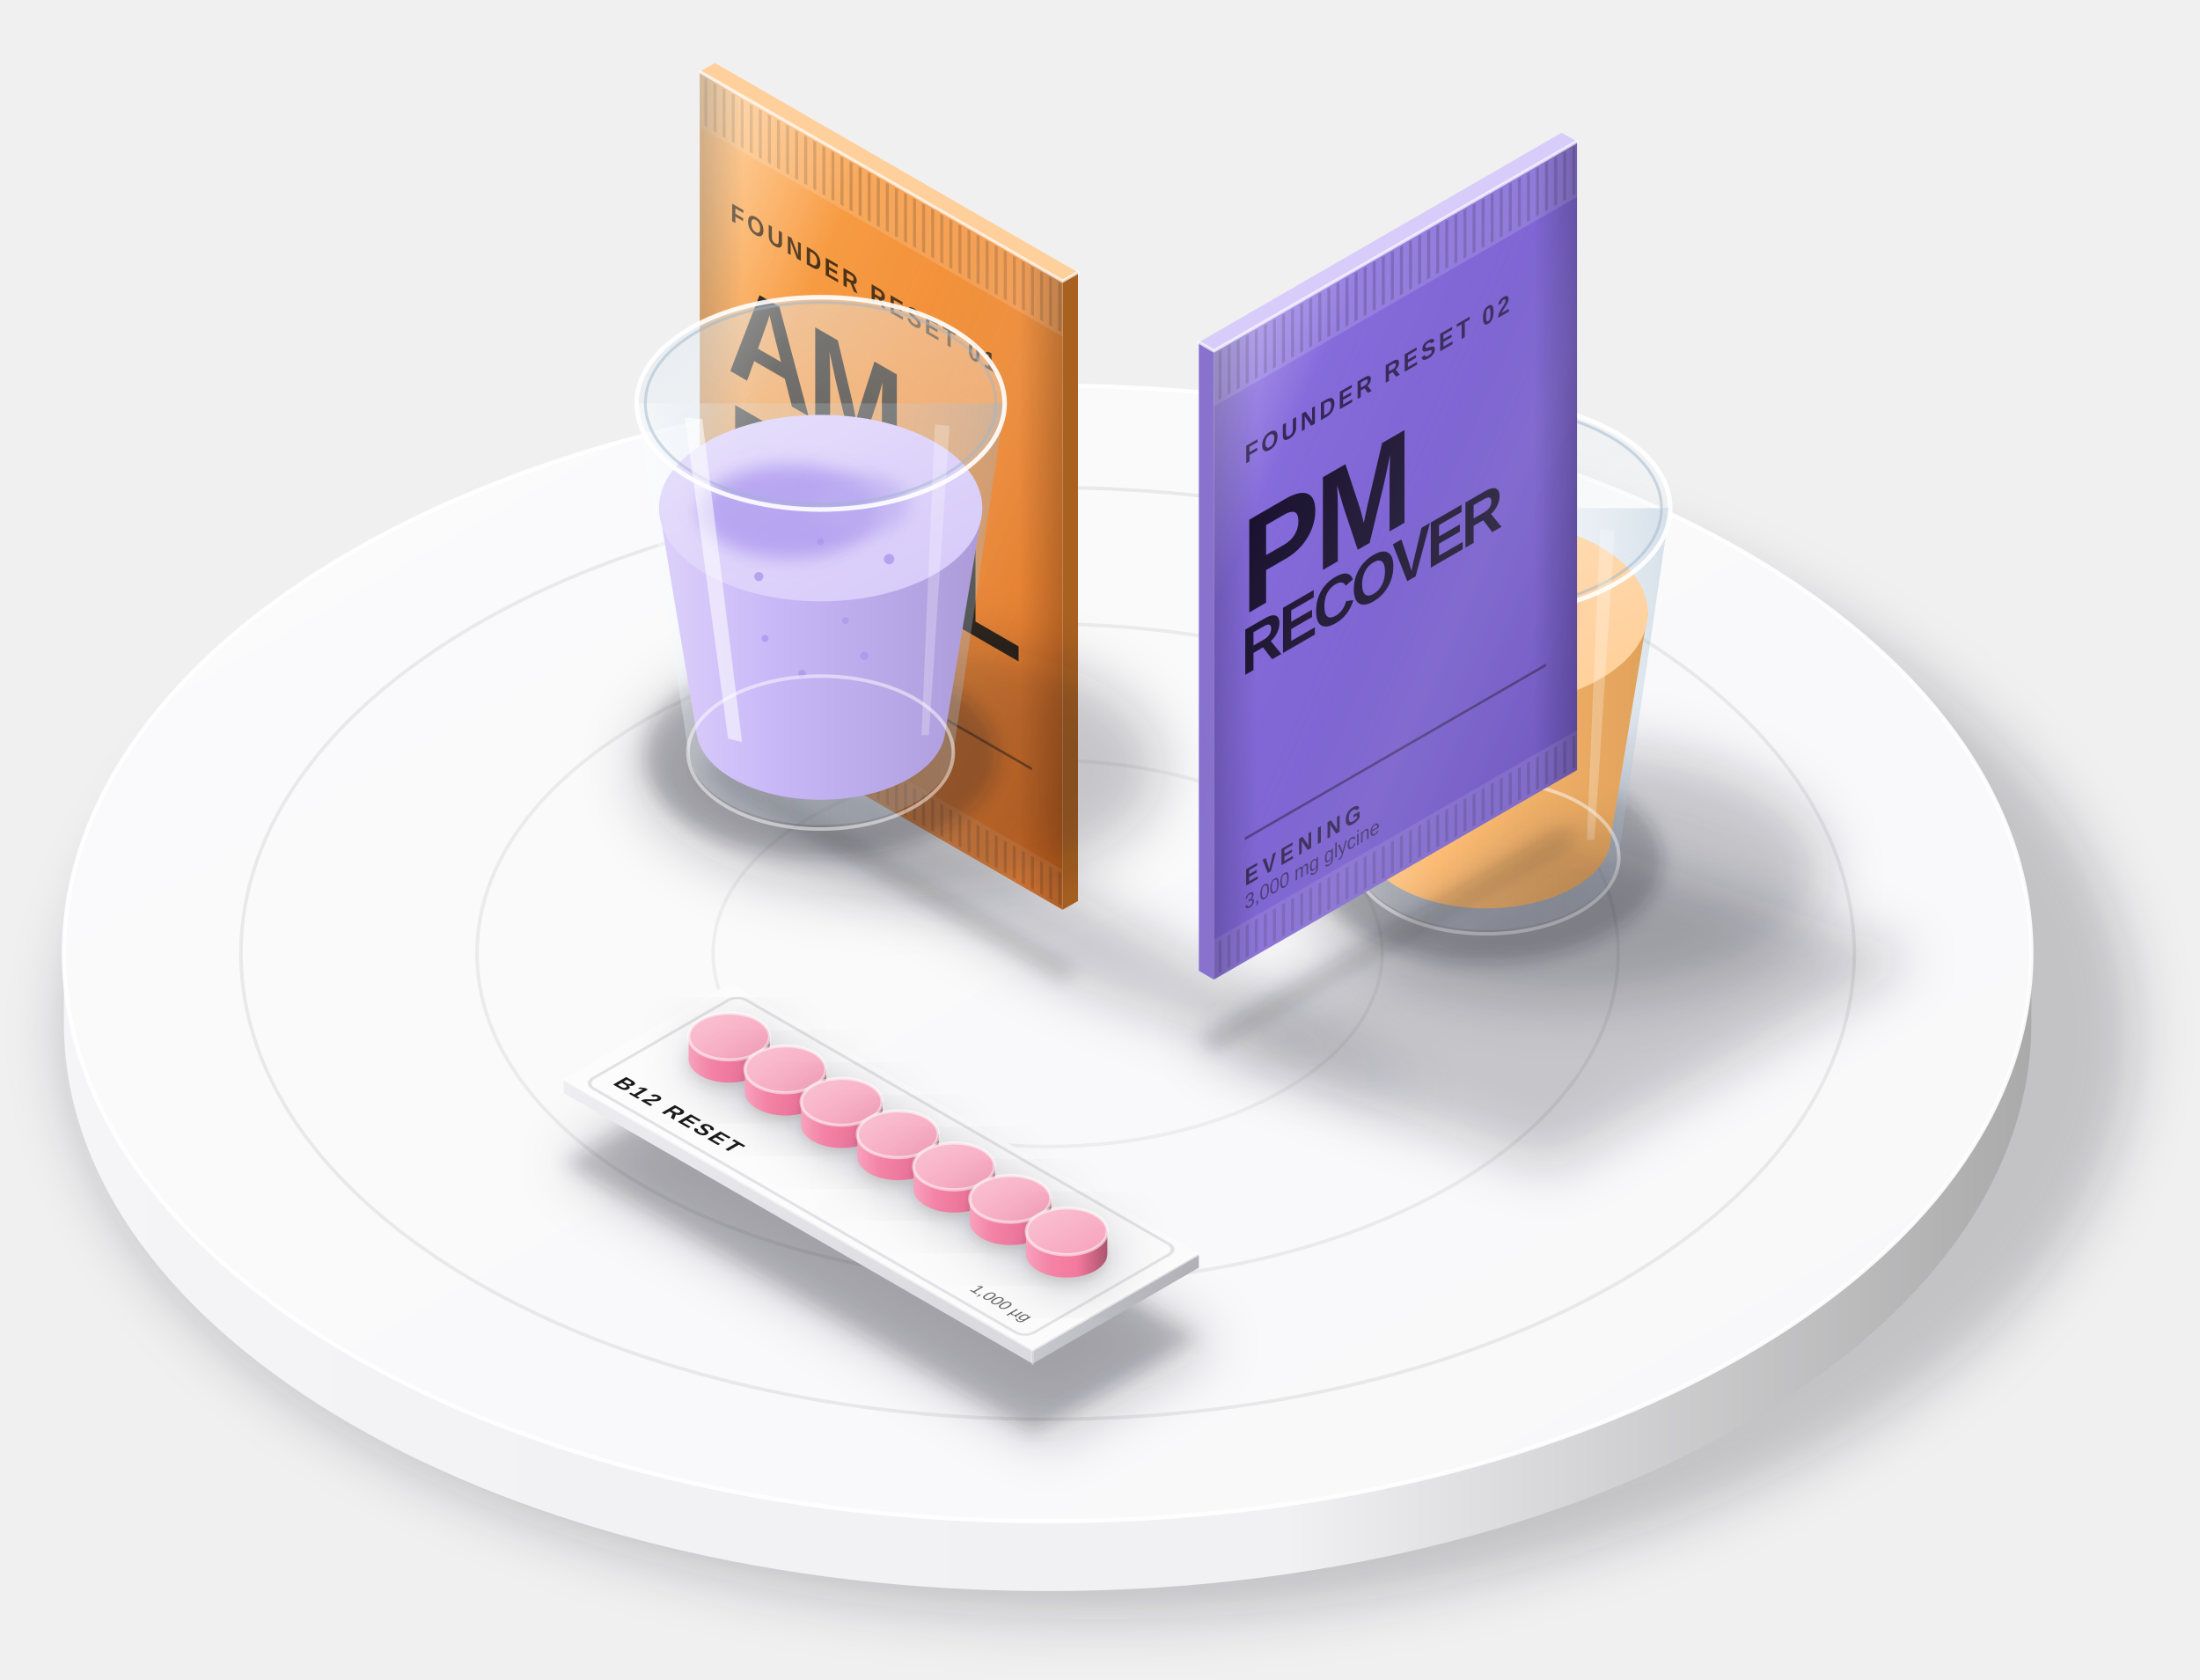
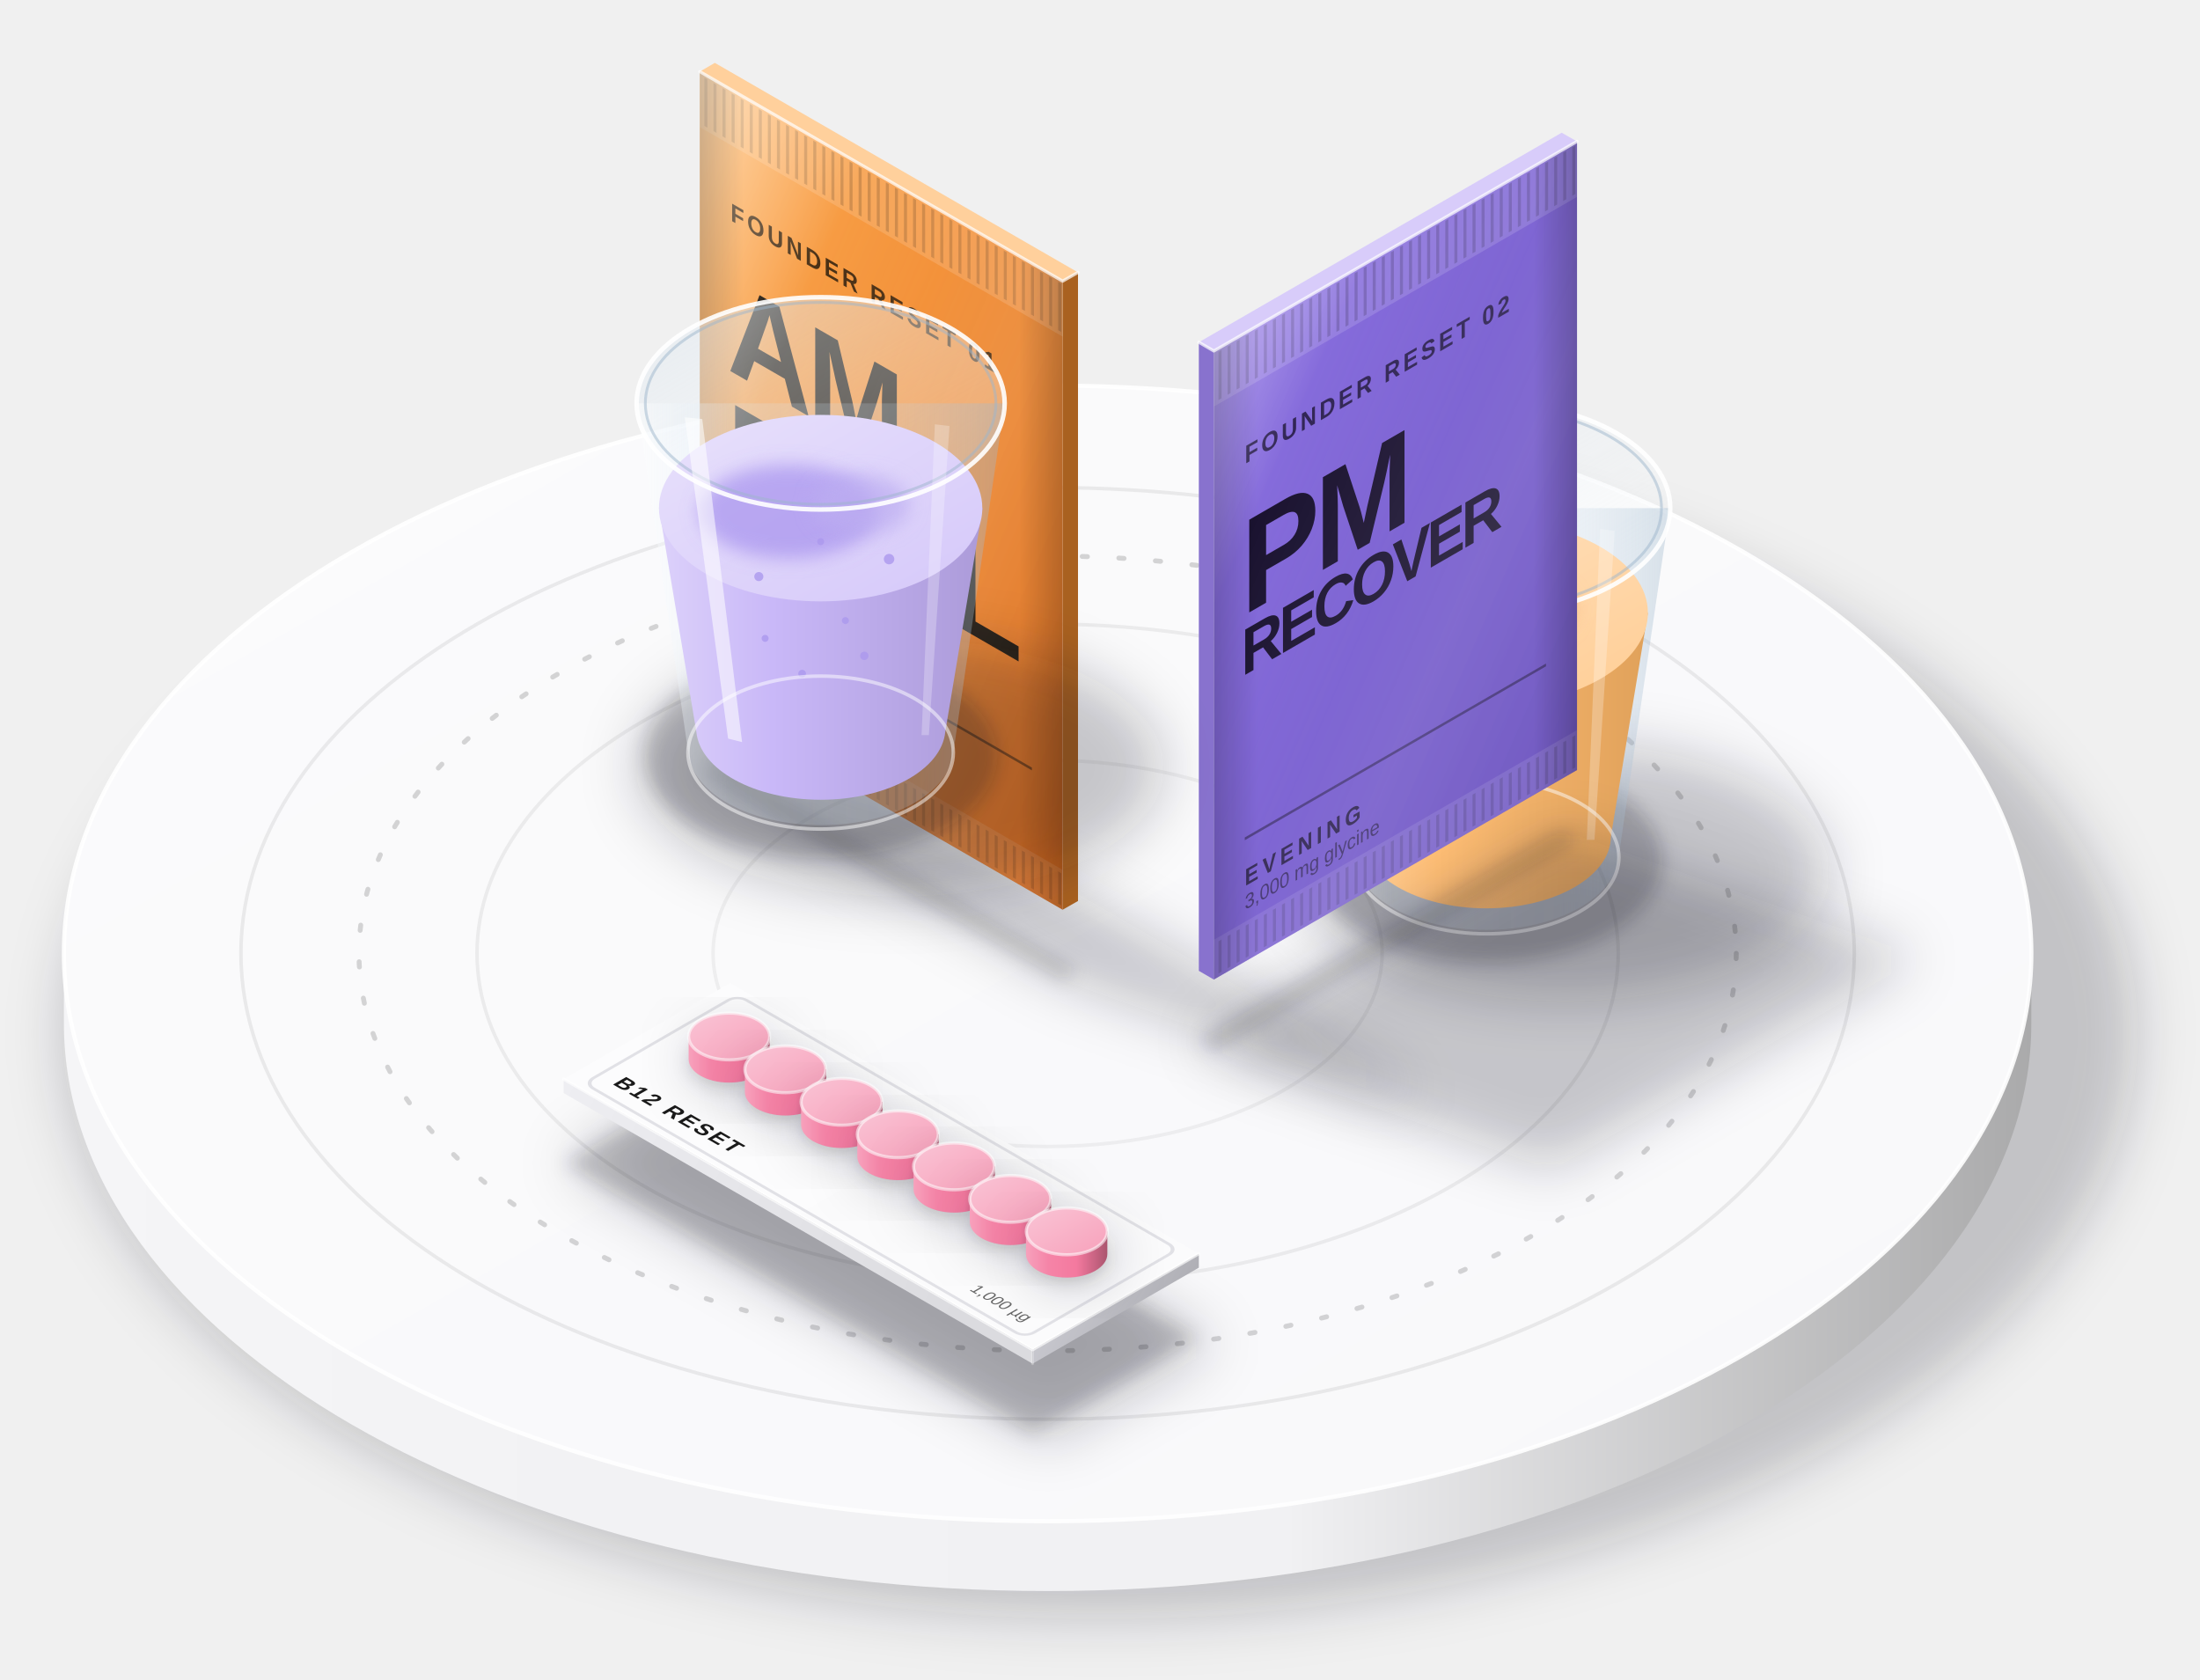
<svg xmlns="http://www.w3.org/2000/svg" width="900" viewBox="-300 -293 630 481" aria-hidden="true" focusable="false">
  <defs>
    <filter id="rt-b" x="-50%" y="-50%" width="200%" height="200%">
      <feGaussianBlur stdDeviation="8.0" />
    </filter>
    <filter id="rt-b2" x="-50%" y="-50%" width="200%" height="200%">
      <feGaussianBlur stdDeviation="2.5" />
    </filter>
    <filter id="rt-b3" x="-50%" y="-50%" width="200%" height="200%">
      <feGaussianBlur stdDeviation="17.0" />
    </filter>
    <linearGradient id="rt-1" x1="0" y1="0" x2="1" y2="0">
      <stop offset="0" stop-color="#f5f5f7" />
      <stop offset="0.28" stop-color="#f2f2f4" />
      <stop offset="0.62" stop-color="#f1f1f3" />
      <stop offset="1" stop-color="#a9a9aa" />
    </linearGradient>
    <linearGradient id="rt-2" x1="0" y1="0" x2="1" y2="1">
      <stop offset="0" stop-color="#fbfbfc" />
      <stop offset="1" stop-color="#f8f8fa" />
    </linearGradient>
    <linearGradient id="rt-3" x1="0" y1="0" x2="1" y2="1">
      <stop offset="0" stop-color="#FFB766" />
      <stop offset="0.45" stop-color="#F28B2E" />
      <stop offset="1" stop-color="#D8681A" />
    </linearGradient>
    <linearGradient id="rt-4" x1="0" y1="0" x2="1" y2="1">
      <stop offset="0" stop-color="#ffffff" stop-opacity="0.5" />
      <stop offset="0.28" stop-color="#ffffff" stop-opacity="0.0" />
      <stop offset="0.62" stop-color="#ffffff" stop-opacity="0.12" />
      <stop offset="1" stop-color="#ffffff" stop-opacity="0" />
    </linearGradient>
    <linearGradient id="rt-5" x1="0" y1="0" x2="1" y2="0">
      <stop offset="0" stop-color="#000000" stop-opacity="0.18" />
      <stop offset="0.12" stop-color="#000000" stop-opacity="0" />
      <stop offset="0.88" stop-color="#000000" stop-opacity="0" />
      <stop offset="1" stop-color="#000000" stop-opacity="0.2" />
    </linearGradient>
    <linearGradient id="rt-6" x1="0" y1="0" x2="1" y2="1">
      <stop offset="0" stop-color="#dfe9f2" stop-opacity="0.55" />
      <stop offset="1" stop-color="#ffffff" stop-opacity="0.2" />
    </linearGradient>
    <linearGradient id="rt-7" x1="0" y1="0" x2="1" y2="0">
      <stop offset="0" stop-color="#ffffff" stop-opacity="0.46" />
      <stop offset="0.25" stop-color="#dcebf7" stop-opacity="0.22" />
      <stop offset="0.7" stop-color="#c4d8ea" stop-opacity="0.2" />
      <stop offset="1" stop-color="#9db6cc" stop-opacity="0.38" />
    </linearGradient>
    <linearGradient id="rt-8" x1="0" y1="0" x2="1" y2="0">
      <stop offset="0" stop-color="#ffd5a6" />
      <stop offset="0.35" stop-color="#ffbe75" />
      <stop offset="1" stop-color="#e0a15a" />
    </linearGradient>
    <linearGradient id="rt-9" x1="0" y1="0" x2="1" y2="1">
      <stop offset="0" stop-color="#ffe4c5" />
      <stop offset="1" stop-color="#ffcd94" />
    </linearGradient>
    <linearGradient id="rt-10" x1="0" y1="0" x2="1" y2="1">
      <stop offset="0" stop-color="#fcfcfd" />
      <stop offset="1" stop-color="#fbfbfc" />
    </linearGradient>
    <linearGradient id="rt-11" x1="0" y1="0" x2="1" y2="0.3">
      <stop offset="0" stop-color="#eeeef2" />
      <stop offset="1" stop-color="#dbdbdf" />
    </linearGradient>
    <linearGradient id="rt-12" x1="0" y1="0" x2="1" y2="0.3">
      <stop offset="0" stop-color="#cfcfd6" />
      <stop offset="1" stop-color="#aeaeb4" />
    </linearGradient>
    <linearGradient id="rt-13" x1="0" y1="0" x2="1" y2="0">
      <stop offset="0" stop-color="#f7a1bc" />
      <stop offset="0.28" stop-color="#f584a7" />
      <stop offset="0.62" stop-color="#F4799F" />
      <stop offset="1" stop-color="#ab556f" />
    </linearGradient>
    <linearGradient id="rt-14" x1="0" y1="0" x2="1" y2="1">
      <stop offset="0" stop-color="#fac4d5" />
      <stop offset="1" stop-color="#f7a1bb" />
    </linearGradient>
    <linearGradient id="rt-15" x1="0" y1="0" x2="1" y2="0">
      <stop offset="0" stop-color="#f7a1bc" />
      <stop offset="0.28" stop-color="#f584a7" />
      <stop offset="0.62" stop-color="#F4799F" />
      <stop offset="1" stop-color="#ab556f" />
    </linearGradient>
    <linearGradient id="rt-16" x1="0" y1="0" x2="1" y2="1">
      <stop offset="0" stop-color="#fac4d5" />
      <stop offset="1" stop-color="#f7a1bb" />
    </linearGradient>
    <linearGradient id="rt-17" x1="0" y1="0" x2="1" y2="0">
      <stop offset="0" stop-color="#f7a1bc" />
      <stop offset="0.28" stop-color="#f584a7" />
      <stop offset="0.62" stop-color="#F4799F" />
      <stop offset="1" stop-color="#ab556f" />
    </linearGradient>
    <linearGradient id="rt-18" x1="0" y1="0" x2="1" y2="1">
      <stop offset="0" stop-color="#fac4d5" />
      <stop offset="1" stop-color="#f7a1bb" />
    </linearGradient>
    <linearGradient id="rt-19" x1="0" y1="0" x2="1" y2="0">
      <stop offset="0" stop-color="#f7a1bc" />
      <stop offset="0.28" stop-color="#f584a7" />
      <stop offset="0.62" stop-color="#F4799F" />
      <stop offset="1" stop-color="#ab556f" />
    </linearGradient>
    <linearGradient id="rt-20" x1="0" y1="0" x2="1" y2="1">
      <stop offset="0" stop-color="#fac4d5" />
      <stop offset="1" stop-color="#f7a1bb" />
    </linearGradient>
    <linearGradient id="rt-21" x1="0" y1="0" x2="1" y2="0">
      <stop offset="0" stop-color="#f7a1bc" />
      <stop offset="0.28" stop-color="#f584a7" />
      <stop offset="0.62" stop-color="#F4799F" />
      <stop offset="1" stop-color="#ab556f" />
    </linearGradient>
    <linearGradient id="rt-22" x1="0" y1="0" x2="1" y2="1">
      <stop offset="0" stop-color="#fac4d5" />
      <stop offset="1" stop-color="#f7a1bb" />
    </linearGradient>
    <linearGradient id="rt-23" x1="0" y1="0" x2="1" y2="0">
      <stop offset="0" stop-color="#f7a1bc" />
      <stop offset="0.28" stop-color="#f584a7" />
      <stop offset="0.62" stop-color="#F4799F" />
      <stop offset="1" stop-color="#ab556f" />
    </linearGradient>
    <linearGradient id="rt-24" x1="0" y1="0" x2="1" y2="1">
      <stop offset="0" stop-color="#fac4d5" />
      <stop offset="1" stop-color="#f7a1bb" />
    </linearGradient>
    <linearGradient id="rt-25" x1="0" y1="0" x2="1" y2="0">
      <stop offset="0" stop-color="#f7a1bc" />
      <stop offset="0.28" stop-color="#f584a7" />
      <stop offset="0.62" stop-color="#F4799F" />
      <stop offset="1" stop-color="#ab556f" />
    </linearGradient>
    <linearGradient id="rt-26" x1="0" y1="0" x2="1" y2="1">
      <stop offset="0" stop-color="#fac4d5" />
      <stop offset="1" stop-color="#f7a1bb" />
    </linearGradient>
    <linearGradient id="rt-27" x1="0" y1="0" x2="1" y2="1">
      <stop offset="0" stop-color="#9B82EA" />
      <stop offset="0.5" stop-color="#7459CF" />
      <stop offset="1" stop-color="#664eb6" />
    </linearGradient>
    <linearGradient id="rt-28" x1="0" y1="0" x2="1" y2="1">
      <stop offset="0" stop-color="#ffffff" stop-opacity="0.5" />
      <stop offset="0.28" stop-color="#ffffff" stop-opacity="0.0" />
      <stop offset="0.62" stop-color="#ffffff" stop-opacity="0.12" />
      <stop offset="1" stop-color="#ffffff" stop-opacity="0" />
    </linearGradient>
    <linearGradient id="rt-29" x1="0" y1="0" x2="1" y2="0">
      <stop offset="0" stop-color="#000000" stop-opacity="0.18" />
      <stop offset="0.12" stop-color="#000000" stop-opacity="0" />
      <stop offset="0.88" stop-color="#000000" stop-opacity="0" />
      <stop offset="1" stop-color="#000000" stop-opacity="0.2" />
    </linearGradient>
    <linearGradient id="rt-30" x1="0" y1="0" x2="1" y2="1">
      <stop offset="0" stop-color="#dfe9f2" stop-opacity="0.55" />
      <stop offset="1" stop-color="#ffffff" stop-opacity="0.2" />
    </linearGradient>
    <linearGradient id="rt-31" x1="0" y1="0" x2="1" y2="0">
      <stop offset="0" stop-color="#ffffff" stop-opacity="0.46" />
      <stop offset="0.25" stop-color="#dcebf7" stop-opacity="0.22" />
      <stop offset="0.7" stop-color="#c4d8ea" stop-opacity="0.2" />
      <stop offset="1" stop-color="#9db6cc" stop-opacity="0.38" />
    </linearGradient>
    <linearGradient id="rt-32" x1="0" y1="0" x2="1" y2="0">
      <stop offset="0" stop-color="#dcd1fa" />
      <stop offset="0.35" stop-color="#c9b8f8" />
      <stop offset="1" stop-color="#ac9bd9" />
    </linearGradient>
    <linearGradient id="rt-33" x1="0" y1="0" x2="1" y2="1">
      <stop offset="0" stop-color="#e8e1fc" />
      <stop offset="1" stop-color="#d5c8f9" />
    </linearGradient>
  </defs>
  <g class="lyr" data-depth="0.1">
    <ellipse cx="15.1" cy="2.9" rx="296.8" ry="167.5" fill="#0b0b1a" opacity="0.2" filter="url(#rt-b)" />
    <ellipse cx="0.0" cy="1.0" rx="270.4" ry="156.1" fill="#0b0b1a" opacity="0.2" filter="url(#rt-b2)" />
    <path d="M-281.7,-20.0 L-281.7,0.0 A281.7,162.6 0 0 0 281.7,0.0 L281.7,-20.0 Z" fill="url(#rt-1)" />
    <ellipse cx="0.0" cy="-20.0" rx="281.7" ry="162.6" fill="url(#rt-2)" />
    <ellipse cx="0.0" cy="-20.0" rx="231.0" ry="133.4" fill="none" stroke="#000000" stroke-width="1" opacity="0.07" />
    <ellipse cx="0.0" cy="-20.0" rx="163.4" ry="94.3" fill="none" stroke="#000000" stroke-width="1" opacity="0.06" />
    <ellipse cx="0.0" cy="-20.0" rx="95.8" ry="55.3" fill="none" stroke="#000000" stroke-width="1" opacity="0.05" />
    <ellipse cx="0.0" cy="-20.0" rx="281.7" ry="162.6" fill="none" stroke="#ffffff" stroke-width="1.2" opacity="0.9" />
+     <ellipse cx="0.0" cy="-20.0" rx="197.2" ry="113.8" fill="none" stroke="#000000" stroke-width="1.4" opacity="0.16" class="orbit" stroke-dasharray="1.5 9" stroke-linecap="round" />
  </g>
  <g class="lyr" data-depth="0.8">
    <g class="phase am">
      <polygon points="-99.6,-72.5 -95.3,-75.0 1.4,-40.8 105.3,19.2 101.0,21.7 4.3,-12.5" fill="#0b0b1a" opacity="0.22" filter="url(#rt-b)" />
      <polygon points="-95.3,-75.0 8.7,-15.0 4.3,-12.5 -99.6,-72.5" fill="#0b0b1a" opacity="0.198" filter="url(#rt-b2)" />
      <polygon points="-95.3,-275.0 8.7,-215.0 4.3,-212.5 -99.6,-272.5" fill="#ffd09c" />
      <polygon points="8.7,-215.0 4.3,-212.5 4.3,-32.5 8.7,-35.0" fill="#a96120" />
      <polygon points="-99.6,-272.5 4.3,-212.5 4.3,-32.5 -99.6,-92.5" fill="url(#rt-3)" />
      <g transform="matrix(0.866 0.5 0 1 -99.59 -272.50)">
        <rect x="0" y="0" width="120.0" height="15.9" fill="#fff" fill-opacity=".14" />
        <line x1="2" y1="1" x2="2" y2="14.8" stroke="#000" stroke-opacity=".16" stroke-width="1" />
        <line x1="5" y1="1" x2="5" y2="14.8" stroke="#000" stroke-opacity=".16" stroke-width="1" />
        <line x1="8" y1="1" x2="8" y2="14.8" stroke="#000" stroke-opacity=".16" stroke-width="1" />
        <line x1="11" y1="1" x2="11" y2="14.8" stroke="#000" stroke-opacity=".16" stroke-width="1" />
        <line x1="14" y1="1" x2="14" y2="14.8" stroke="#000" stroke-opacity=".16" stroke-width="1" />
        <line x1="17" y1="1" x2="17" y2="14.8" stroke="#000" stroke-opacity=".16" stroke-width="1" />
        <line x1="20" y1="1" x2="20" y2="14.8" stroke="#000" stroke-opacity=".16" stroke-width="1" />
        <line x1="23" y1="1" x2="23" y2="14.8" stroke="#000" stroke-opacity=".16" stroke-width="1" />
        <line x1="26" y1="1" x2="26" y2="14.8" stroke="#000" stroke-opacity=".16" stroke-width="1" />
        <line x1="29" y1="1" x2="29" y2="14.8" stroke="#000" stroke-opacity=".16" stroke-width="1" />
        <line x1="32" y1="1" x2="32" y2="14.8" stroke="#000" stroke-opacity=".16" stroke-width="1" />
        <line x1="35" y1="1" x2="35" y2="14.8" stroke="#000" stroke-opacity=".16" stroke-width="1" />
        <line x1="38" y1="1" x2="38" y2="14.8" stroke="#000" stroke-opacity=".16" stroke-width="1" />
        <line x1="41" y1="1" x2="41" y2="14.8" stroke="#000" stroke-opacity=".16" stroke-width="1" />
        <line x1="44" y1="1" x2="44" y2="14.8" stroke="#000" stroke-opacity=".16" stroke-width="1" />
        <line x1="47" y1="1" x2="47" y2="14.8" stroke="#000" stroke-opacity=".16" stroke-width="1" />
        <line x1="50" y1="1" x2="50" y2="14.8" stroke="#000" stroke-opacity=".16" stroke-width="1" />
        <line x1="53" y1="1" x2="53" y2="14.8" stroke="#000" stroke-opacity=".16" stroke-width="1" />
        <line x1="56" y1="1" x2="56" y2="14.8" stroke="#000" stroke-opacity=".16" stroke-width="1" />
        <line x1="59" y1="1" x2="59" y2="14.8" stroke="#000" stroke-opacity=".16" stroke-width="1" />
        <line x1="62" y1="1" x2="62" y2="14.8" stroke="#000" stroke-opacity=".16" stroke-width="1" />
        <line x1="65" y1="1" x2="65" y2="14.8" stroke="#000" stroke-opacity=".16" stroke-width="1" />
        <line x1="68" y1="1" x2="68" y2="14.8" stroke="#000" stroke-opacity=".16" stroke-width="1" />
        <line x1="71" y1="1" x2="71" y2="14.8" stroke="#000" stroke-opacity=".16" stroke-width="1" />
        <line x1="74" y1="1" x2="74" y2="14.8" stroke="#000" stroke-opacity=".16" stroke-width="1" />
        <line x1="77" y1="1" x2="77" y2="14.8" stroke="#000" stroke-opacity=".16" stroke-width="1" />
        <line x1="80" y1="1" x2="80" y2="14.8" stroke="#000" stroke-opacity=".16" stroke-width="1" />
        <line x1="83" y1="1" x2="83" y2="14.8" stroke="#000" stroke-opacity=".16" stroke-width="1" />
        <line x1="86" y1="1" x2="86" y2="14.8" stroke="#000" stroke-opacity=".16" stroke-width="1" />
        <line x1="89" y1="1" x2="89" y2="14.8" stroke="#000" stroke-opacity=".16" stroke-width="1" />
        <line x1="92" y1="1" x2="92" y2="14.8" stroke="#000" stroke-opacity=".16" stroke-width="1" />
        <line x1="95" y1="1" x2="95" y2="14.8" stroke="#000" stroke-opacity=".16" stroke-width="1" />
        <line x1="98" y1="1" x2="98" y2="14.8" stroke="#000" stroke-opacity=".16" stroke-width="1" />
        <line x1="101" y1="1" x2="101" y2="14.8" stroke="#000" stroke-opacity=".16" stroke-width="1" />
        <line x1="104" y1="1" x2="104" y2="14.8" stroke="#000" stroke-opacity=".16" stroke-width="1" />
        <line x1="107" y1="1" x2="107" y2="14.8" stroke="#000" stroke-opacity=".16" stroke-width="1" />
        <line x1="110" y1="1" x2="110" y2="14.8" stroke="#000" stroke-opacity=".16" stroke-width="1" />
        <line x1="113" y1="1" x2="113" y2="14.8" stroke="#000" stroke-opacity=".16" stroke-width="1" />
        <line x1="116" y1="1" x2="116" y2="14.8" stroke="#000" stroke-opacity=".16" stroke-width="1" />
        <line x1="119" y1="1" x2="119" y2="14.8" stroke="#000" stroke-opacity=".16" stroke-width="1" />
        <rect x="0" y="168.6" width="120.0" height="11.4" fill="#fff" fill-opacity=".1" />
        <line x1="2" y1="169.8" x2="2" y2="179.0" stroke="#000" stroke-opacity=".14" stroke-width="1" />
        <line x1="5" y1="169.8" x2="5" y2="179.0" stroke="#000" stroke-opacity=".14" stroke-width="1" />
        <line x1="8" y1="169.8" x2="8" y2="179.0" stroke="#000" stroke-opacity=".14" stroke-width="1" />
        <line x1="11" y1="169.8" x2="11" y2="179.0" stroke="#000" stroke-opacity=".14" stroke-width="1" />
        <line x1="14" y1="169.8" x2="14" y2="179.0" stroke="#000" stroke-opacity=".14" stroke-width="1" />
        <line x1="17" y1="169.8" x2="17" y2="179.0" stroke="#000" stroke-opacity=".14" stroke-width="1" />
        <line x1="20" y1="169.8" x2="20" y2="179.0" stroke="#000" stroke-opacity=".14" stroke-width="1" />
        <line x1="23" y1="169.8" x2="23" y2="179.0" stroke="#000" stroke-opacity=".14" stroke-width="1" />
        <line x1="26" y1="169.8" x2="26" y2="179.0" stroke="#000" stroke-opacity=".14" stroke-width="1" />
        <line x1="29" y1="169.8" x2="29" y2="179.0" stroke="#000" stroke-opacity=".14" stroke-width="1" />
        <line x1="32" y1="169.8" x2="32" y2="179.0" stroke="#000" stroke-opacity=".14" stroke-width="1" />
        <line x1="35" y1="169.8" x2="35" y2="179.0" stroke="#000" stroke-opacity=".14" stroke-width="1" />
        <line x1="38" y1="169.8" x2="38" y2="179.0" stroke="#000" stroke-opacity=".14" stroke-width="1" />
        <line x1="41" y1="169.8" x2="41" y2="179.0" stroke="#000" stroke-opacity=".14" stroke-width="1" />
        <line x1="44" y1="169.8" x2="44" y2="179.0" stroke="#000" stroke-opacity=".14" stroke-width="1" />
        <line x1="47" y1="169.8" x2="47" y2="179.0" stroke="#000" stroke-opacity=".14" stroke-width="1" />
        <line x1="50" y1="169.8" x2="50" y2="179.0" stroke="#000" stroke-opacity=".14" stroke-width="1" />
        <line x1="53" y1="169.8" x2="53" y2="179.0" stroke="#000" stroke-opacity=".14" stroke-width="1" />
        <line x1="56" y1="169.8" x2="56" y2="179.0" stroke="#000" stroke-opacity=".14" stroke-width="1" />
        <line x1="59" y1="169.8" x2="59" y2="179.0" stroke="#000" stroke-opacity=".14" stroke-width="1" />
        <line x1="62" y1="169.8" x2="62" y2="179.0" stroke="#000" stroke-opacity=".14" stroke-width="1" />
        <line x1="65" y1="169.8" x2="65" y2="179.0" stroke="#000" stroke-opacity=".14" stroke-width="1" />
        <line x1="68" y1="169.8" x2="68" y2="179.0" stroke="#000" stroke-opacity=".14" stroke-width="1" />
        <line x1="71" y1="169.8" x2="71" y2="179.0" stroke="#000" stroke-opacity=".14" stroke-width="1" />
        <line x1="74" y1="169.8" x2="74" y2="179.0" stroke="#000" stroke-opacity=".14" stroke-width="1" />
        <line x1="77" y1="169.8" x2="77" y2="179.0" stroke="#000" stroke-opacity=".14" stroke-width="1" />
        <line x1="80" y1="169.8" x2="80" y2="179.0" stroke="#000" stroke-opacity=".14" stroke-width="1" />
        <line x1="83" y1="169.8" x2="83" y2="179.0" stroke="#000" stroke-opacity=".14" stroke-width="1" />
        <line x1="86" y1="169.8" x2="86" y2="179.0" stroke="#000" stroke-opacity=".14" stroke-width="1" />
        <line x1="89" y1="169.8" x2="89" y2="179.0" stroke="#000" stroke-opacity=".14" stroke-width="1" />
        <line x1="92" y1="169.8" x2="92" y2="179.0" stroke="#000" stroke-opacity=".14" stroke-width="1" />
        <line x1="95" y1="169.8" x2="95" y2="179.0" stroke="#000" stroke-opacity=".14" stroke-width="1" />
        <line x1="98" y1="169.8" x2="98" y2="179.0" stroke="#000" stroke-opacity=".14" stroke-width="1" />
        <line x1="101" y1="169.8" x2="101" y2="179.0" stroke="#000" stroke-opacity=".14" stroke-width="1" />
        <line x1="104" y1="169.8" x2="104" y2="179.0" stroke="#000" stroke-opacity=".14" stroke-width="1" />
        <line x1="107" y1="169.8" x2="107" y2="179.0" stroke="#000" stroke-opacity=".14" stroke-width="1" />
        <line x1="110" y1="169.8" x2="110" y2="179.0" stroke="#000" stroke-opacity=".14" stroke-width="1" />
        <line x1="113" y1="169.8" x2="113" y2="179.0" stroke="#000" stroke-opacity=".14" stroke-width="1" />
        <line x1="116" y1="169.8" x2="116" y2="179.0" stroke="#000" stroke-opacity=".14" stroke-width="1" />
        <line x1="119" y1="169.8" x2="119" y2="179.0" stroke="#000" stroke-opacity=".14" stroke-width="1" />
        <text x="10.2" y="37.5" font-family="'Bricolage Grotesque','Helvetica Neue',Arial,sans-serif" font-size="7.3" font-weight="700" letter-spacing="1.0" fill="#1a1208" fill-opacity=".78">FOUNDER RESET 01</text>
        <text x="9.1" y="80.7" font-family="'Bricolage Grotesque','Helvetica Neue',Arial,sans-serif" font-size="38.6" font-weight="800" letter-spacing="-1.4" fill="#1a1208">AM</text>
        <text x="9.1" y="116.2" font-family="'Bricolage Grotesque','Helvetica Neue',Arial,sans-serif" font-size="38.6" font-weight="800" letter-spacing="-1.1" fill="#1a1208">FUEL</text>
        <line x1="10.2" y1="144.8" x2="109.8" y2="144.8" stroke="#1a1208" stroke-opacity=".5" stroke-width=".8" />
        <text x="10.2" y="158.4" font-family="'Bricolage Grotesque','Helvetica Neue',Arial,sans-serif" font-size="6.8" font-weight="700" letter-spacing="1.3" fill="#1a1208" fill-opacity=".8">MORNING</text>
        <text x="10.2" y="165.2" font-family="'Bricolage Grotesque','Helvetica Neue',Arial,sans-serif" font-size="5.9" font-weight="500" fill="#1a1208" fill-opacity=".62">3,000 mg creatine</text>
      </g>
      <polygon points="-99.6,-272.5 4.3,-212.5 4.3,-32.5 -99.6,-92.5" fill="url(#rt-4)" />
      <polygon points="-99.6,-272.5 4.3,-212.5 4.3,-32.5 -99.6,-92.5" fill="url(#rt-5)" />
      <polyline points="-99.6,-272.5 4.3,-212.5 8.7,-215.0" fill="none" stroke="#ffffff" stroke-width="0.9" stroke-linejoin="round" stroke-linecap="round" opacity="0.7" />
      <ellipse cx="148.3" cy="-43.2" rx="75.3" ry="36.7" fill="#0b0b1a" opacity="0.22" filter="url(#rt-b)" />
      <ellipse cx="125.6" cy="-46.5" rx="50.6" ry="29.2" fill="#0b0b1a" opacity="0.22" filter="url(#rt-b2)" />
      <ellipse cx="125.6" cy="-147.5" rx="52.7" ry="30.4" fill="url(#rt-6)" />
      <path d="M72.9,-147.5 L87.6,-47.5 A38.0,21.9 0 0 0 163.5,-47.5 L178.2,-147.5 Z" fill="url(#rt-7)" />
      <path d="M79.3,-117.5 L89.9,-53.5 A35.7,20.6 0 0 0 161.3,-53.5 L171.9,-117.5 Z" fill="url(#rt-8)" />
      <ellipse cx="125.6" cy="-117.5" rx="46.3" ry="26.7" fill="url(#rt-9)" />
      <g class="swirl">
        <ellipse cx="116.3" cy="-116.5" rx="25.5" ry="13.4" fill="#F28B2E" opacity="0.5" filter="url(#rt-b2)" />
        <ellipse cx="137.2" cy="-118.5" rx="13.9" ry="8.6" fill="#f7b982" opacity="0.7" filter="url(#rt-b2)" />
        <ellipse cx="107.8" cy="-97.9" rx="1.3" ry="1.3" fill="#f5a862" opacity="0.8" />
        <ellipse cx="132.7" cy="-85.3" rx="1.0" ry="1.0" fill="#f5a862" opacity="0.8" />
        <ellipse cx="145.1" cy="-102.9" rx="1.5" ry="1.5" fill="#f5a862" opacity="0.8" />
        <ellipse cx="120.3" cy="-70.1" rx="1.1" ry="1.1" fill="#f5a862" opacity="0.8" />
        <ellipse cx="125.6" cy="-107.9" rx="1.0" ry="1.0" fill="#f5a862" opacity="0.8" />
        <ellipse cx="138.0" cy="-75.2" rx="1.2" ry="1.2" fill="#f5a862" opacity="0.8" />
        <ellipse cx="109.6" cy="-80.2" rx="1.0" ry="1.0" fill="#f5a862" opacity="0.8" />
      </g>
      <ellipse cx="125.6" cy="-147.5" rx="52.7" ry="30.4" fill="none" stroke="#ffffff" stroke-width="1.3" opacity="0.9" />
      <ellipse cx="125.6" cy="-147.5" rx="50.2" ry="28.9" fill="none" stroke="#9db6cc" stroke-width="0.8" opacity="0.5" />
      <polygon points="86.6,-143.5 91.6,-143.0 103.0,-50.5 99.0,-51.5" fill="#ffffff" opacity="0.55" />
      <polygon points="158.2,-141.5 162.4,-141.0 156.6,-52.5 154.4,-52.5" fill="#ffffff" opacity="0.25" />
      <ellipse cx="125.6" cy="-47.5" rx="38.0" ry="21.9" fill="none" stroke="#ffffff" stroke-width="1" opacity="0.5" />
      <polygon points="-138.6,40.0 -90.9,12.5 -85.6,14.4 48.7,91.9 1.0,119.4 -4.3,117.5" fill="#0b0b1a" opacity="0.22" filter="url(#rt-b)" />
      <polygon points="-90.9,12.5 43.3,90.0 -4.3,117.5 -138.6,40.0" fill="#0b0b1a" opacity="0.198" filter="url(#rt-b2)" />
      <polygon points="-90.9,-11.5 43.3,66.0 -4.3,93.5 -138.6,16.0" fill="url(#rt-10)" />
      <polygon points="-138.6,16.0 -4.3,93.5 -4.3,97.5 -138.6,20.0" fill="url(#rt-11)" />
      <polygon points="43.3,66.0 -4.3,93.5 -4.3,97.5 43.3,70.0" fill="url(#rt-12)" />
      <polyline points="-138.6,16.0 -4.3,93.5 43.3,66.0" fill="none" stroke="#ffffff" stroke-width="0.9" stroke-linejoin="round" stroke-linecap="round" opacity="0.65" />
      <polyline points="-4.3,93.5 -4.3,97.5" fill="none" stroke="#ffffff" stroke-width="0.8" stroke-linejoin="round" stroke-linecap="round" opacity="0.25" />
      <g transform="matrix(0.866 0.5 -0.866 0.5 -90.93 -11.50)">
        <rect x="4.6" y="2.2" width="145.7" height="50.6" rx="3" fill="none" stroke="#e1e1e6" stroke-width=".9" />
        <text x="9.3" y="48.4" font-family="'Bricolage Grotesque','Helvetica Neue',Arial,sans-serif" font-size="6.3" font-weight="800" letter-spacing=".7" fill="#1a1a1a">B12 RESET</text>
        <text x="145.7" y="48.4" text-anchor="end" font-family="'Bricolage Grotesque','Helvetica Neue',Arial,sans-serif" font-size="4.7" font-weight="500" fill="#666">1,000 µg</text>
      </g>
      <ellipse cx="-89.7" cy="10.6" rx="13.1" ry="9.0" fill="#0b0b1a" opacity="0.2" filter="url(#rt-b)" />
      <ellipse cx="-91.2" cy="11.3" rx="11.2" ry="6.4" fill="#0b0b1a" opacity="0.2" filter="url(#rt-b2)" />
      <path d="M-102.8,3.8 L-102.8,10.3 A11.6,6.7 0 0 0 -79.6,10.3 L-79.6,3.8 Z" fill="url(#rt-13)" />
      <ellipse cx="-91.2" cy="3.8" rx="11.6" ry="6.7" fill="url(#rt-14)" />
      <ellipse cx="-91.2" cy="3.8" rx="11.6" ry="6.7" fill="none" stroke="#ffffff" stroke-width="0.9" opacity="0.55" />
      <ellipse cx="-73.6" cy="19.9" rx="13.1" ry="9.0" fill="#0b0b1a" opacity="0.2" filter="url(#rt-b)" />
      <ellipse cx="-75.1" cy="20.7" rx="11.2" ry="6.4" fill="#0b0b1a" opacity="0.2" filter="url(#rt-b2)" />
      <path d="M-86.7,13.2 L-86.7,19.7 A11.6,6.7 0 0 0 -63.4,19.7 L-63.4,13.2 Z" fill="url(#rt-15)" />
      <ellipse cx="-75.1" cy="13.2" rx="11.6" ry="6.7" fill="url(#rt-16)" />
      <ellipse cx="-75.1" cy="13.2" rx="11.6" ry="6.7" fill="none" stroke="#ffffff" stroke-width="0.9" opacity="0.55" />
      <ellipse cx="-57.5" cy="29.2" rx="13.1" ry="9.0" fill="#0b0b1a" opacity="0.2" filter="url(#rt-b)" />
      <ellipse cx="-59.0" cy="30.0" rx="11.2" ry="6.4" fill="#0b0b1a" opacity="0.2" filter="url(#rt-b2)" />
      <path d="M-70.6,22.5 L-70.6,29.0 A11.6,6.7 0 0 0 -47.3,29.0 L-47.3,22.5 Z" fill="url(#rt-17)" />
      <ellipse cx="-59.0" cy="22.5" rx="11.6" ry="6.7" fill="url(#rt-18)" />
      <ellipse cx="-59.0" cy="22.5" rx="11.6" ry="6.7" fill="none" stroke="#ffffff" stroke-width="0.9" opacity="0.55" />
      <ellipse cx="-41.4" cy="38.5" rx="13.1" ry="9.0" fill="#0b0b1a" opacity="0.2" filter="url(#rt-b)" />
      <ellipse cx="-42.9" cy="39.2" rx="11.2" ry="6.4" fill="#0b0b1a" opacity="0.2" filter="url(#rt-b2)" />
      <path d="M-54.5,31.8 L-54.5,38.2 A11.6,6.7 0 0 0 -31.2,38.2 L-31.2,31.8 Z" fill="url(#rt-19)" />
      <ellipse cx="-42.9" cy="31.8" rx="11.6" ry="6.7" fill="url(#rt-20)" />
      <ellipse cx="-42.9" cy="31.8" rx="11.6" ry="6.7" fill="none" stroke="#ffffff" stroke-width="0.9" opacity="0.55" />
      <ellipse cx="-25.2" cy="47.8" rx="13.1" ry="9.0" fill="#0b0b1a" opacity="0.2" filter="url(#rt-b)" />
      <ellipse cx="-26.8" cy="48.5" rx="11.2" ry="6.4" fill="#0b0b1a" opacity="0.2" filter="url(#rt-b2)" />
      <path d="M-38.4,41.0 L-38.4,47.5 A11.6,6.7 0 0 0 -15.1,47.5 L-15.1,41.0 Z" fill="url(#rt-21)" />
      <ellipse cx="-26.8" cy="41.0" rx="11.6" ry="6.7" fill="url(#rt-22)" />
      <ellipse cx="-26.8" cy="41.0" rx="11.6" ry="6.7" fill="none" stroke="#ffffff" stroke-width="0.9" opacity="0.55" />
      <ellipse cx="-9.1" cy="57.1" rx="13.1" ry="9.0" fill="#0b0b1a" opacity="0.2" filter="url(#rt-b)" />
      <ellipse cx="-10.7" cy="57.8" rx="11.2" ry="6.4" fill="#0b0b1a" opacity="0.2" filter="url(#rt-b2)" />
      <path d="M-22.3,50.3 L-22.3,56.8 A11.6,6.7 0 0 0 1.0,56.8 L1.0,50.3 Z" fill="url(#rt-23)" />
      <ellipse cx="-10.7" cy="50.3" rx="11.6" ry="6.7" fill="url(#rt-24)" />
      <ellipse cx="-10.7" cy="50.3" rx="11.6" ry="6.7" fill="none" stroke="#ffffff" stroke-width="0.9" opacity="0.55" />
      <ellipse cx="7.0" cy="66.4" rx="13.1" ry="9.0" fill="#0b0b1a" opacity="0.2" filter="url(#rt-b)" />
      <ellipse cx="5.5" cy="67.1" rx="11.2" ry="6.4" fill="#0b0b1a" opacity="0.2" filter="url(#rt-b2)" />
      <path d="M-6.2,59.6 L-6.2,66.1 A11.6,6.7 0 0 0 17.1,66.1 L17.1,59.6 Z" fill="url(#rt-25)" />
      <ellipse cx="5.5" cy="59.6" rx="11.6" ry="6.7" fill="url(#rt-26)" />
      <ellipse cx="5.5" cy="59.6" rx="11.6" ry="6.7" fill="none" stroke="#ffffff" stroke-width="0.9" opacity="0.55" />
    </g>
  </g>
  <g class="lyr" data-depth="0.8">
    <g class="phase pm">
      <polygon points="43.3,5.0 147.2,-55.0 243.9,-20.8 248.2,-18.3 144.3,41.7 47.6,7.5" fill="#0b0b1a" opacity="0.22" filter="url(#rt-b)" />
      <polygon points="147.2,-55.0 151.6,-52.5 47.6,7.5 43.3,5.0" fill="#0b0b1a" opacity="0.198" filter="url(#rt-b2)" />
      <polygon points="147.2,-255.0 151.6,-252.5 47.6,-192.5 43.3,-195.0" fill="#d8ccfa" />
      <polygon points="43.3,-195.0 47.6,-192.5 47.6,-12.5 43.3,-15.0" fill="#8872ce" />
      <polygon points="151.6,-252.5 47.6,-192.5 47.6,-12.5 151.6,-72.5" fill="url(#rt-27)" />
      <g transform="matrix(0.866 -0.5 0 1 47.63 -192.50)">
        <rect x="0" y="0" width="120.0" height="15.9" fill="#fff" fill-opacity=".14" />
        <line x1="2" y1="1" x2="2" y2="14.8" stroke="#000" stroke-opacity=".16" stroke-width="1" />
        <line x1="5" y1="1" x2="5" y2="14.8" stroke="#000" stroke-opacity=".16" stroke-width="1" />
        <line x1="8" y1="1" x2="8" y2="14.8" stroke="#000" stroke-opacity=".16" stroke-width="1" />
        <line x1="11" y1="1" x2="11" y2="14.8" stroke="#000" stroke-opacity=".16" stroke-width="1" />
        <line x1="14" y1="1" x2="14" y2="14.8" stroke="#000" stroke-opacity=".16" stroke-width="1" />
        <line x1="17" y1="1" x2="17" y2="14.8" stroke="#000" stroke-opacity=".16" stroke-width="1" />
        <line x1="20" y1="1" x2="20" y2="14.8" stroke="#000" stroke-opacity=".16" stroke-width="1" />
        <line x1="23" y1="1" x2="23" y2="14.8" stroke="#000" stroke-opacity=".16" stroke-width="1" />
        <line x1="26" y1="1" x2="26" y2="14.8" stroke="#000" stroke-opacity=".16" stroke-width="1" />
        <line x1="29" y1="1" x2="29" y2="14.8" stroke="#000" stroke-opacity=".16" stroke-width="1" />
        <line x1="32" y1="1" x2="32" y2="14.8" stroke="#000" stroke-opacity=".16" stroke-width="1" />
        <line x1="35" y1="1" x2="35" y2="14.8" stroke="#000" stroke-opacity=".16" stroke-width="1" />
        <line x1="38" y1="1" x2="38" y2="14.8" stroke="#000" stroke-opacity=".16" stroke-width="1" />
        <line x1="41" y1="1" x2="41" y2="14.8" stroke="#000" stroke-opacity=".16" stroke-width="1" />
        <line x1="44" y1="1" x2="44" y2="14.8" stroke="#000" stroke-opacity=".16" stroke-width="1" />
        <line x1="47" y1="1" x2="47" y2="14.8" stroke="#000" stroke-opacity=".16" stroke-width="1" />
        <line x1="50" y1="1" x2="50" y2="14.8" stroke="#000" stroke-opacity=".16" stroke-width="1" />
        <line x1="53" y1="1" x2="53" y2="14.8" stroke="#000" stroke-opacity=".16" stroke-width="1" />
        <line x1="56" y1="1" x2="56" y2="14.8" stroke="#000" stroke-opacity=".16" stroke-width="1" />
        <line x1="59" y1="1" x2="59" y2="14.8" stroke="#000" stroke-opacity=".16" stroke-width="1" />
        <line x1="62" y1="1" x2="62" y2="14.8" stroke="#000" stroke-opacity=".16" stroke-width="1" />
        <line x1="65" y1="1" x2="65" y2="14.8" stroke="#000" stroke-opacity=".16" stroke-width="1" />
        <line x1="68" y1="1" x2="68" y2="14.8" stroke="#000" stroke-opacity=".16" stroke-width="1" />
        <line x1="71" y1="1" x2="71" y2="14.8" stroke="#000" stroke-opacity=".16" stroke-width="1" />
        <line x1="74" y1="1" x2="74" y2="14.8" stroke="#000" stroke-opacity=".16" stroke-width="1" />
        <line x1="77" y1="1" x2="77" y2="14.8" stroke="#000" stroke-opacity=".16" stroke-width="1" />
        <line x1="80" y1="1" x2="80" y2="14.8" stroke="#000" stroke-opacity=".16" stroke-width="1" />
        <line x1="83" y1="1" x2="83" y2="14.8" stroke="#000" stroke-opacity=".16" stroke-width="1" />
        <line x1="86" y1="1" x2="86" y2="14.8" stroke="#000" stroke-opacity=".16" stroke-width="1" />
        <line x1="89" y1="1" x2="89" y2="14.8" stroke="#000" stroke-opacity=".16" stroke-width="1" />
        <line x1="92" y1="1" x2="92" y2="14.8" stroke="#000" stroke-opacity=".16" stroke-width="1" />
        <line x1="95" y1="1" x2="95" y2="14.8" stroke="#000" stroke-opacity=".16" stroke-width="1" />
        <line x1="98" y1="1" x2="98" y2="14.8" stroke="#000" stroke-opacity=".16" stroke-width="1" />
        <line x1="101" y1="1" x2="101" y2="14.8" stroke="#000" stroke-opacity=".16" stroke-width="1" />
        <line x1="104" y1="1" x2="104" y2="14.8" stroke="#000" stroke-opacity=".16" stroke-width="1" />
        <line x1="107" y1="1" x2="107" y2="14.8" stroke="#000" stroke-opacity=".16" stroke-width="1" />
        <line x1="110" y1="1" x2="110" y2="14.8" stroke="#000" stroke-opacity=".16" stroke-width="1" />
        <line x1="113" y1="1" x2="113" y2="14.8" stroke="#000" stroke-opacity=".16" stroke-width="1" />
        <line x1="116" y1="1" x2="116" y2="14.8" stroke="#000" stroke-opacity=".16" stroke-width="1" />
        <line x1="119" y1="1" x2="119" y2="14.8" stroke="#000" stroke-opacity=".16" stroke-width="1" />
        <rect x="0" y="168.6" width="120.0" height="11.4" fill="#fff" fill-opacity=".1" />
        <line x1="2" y1="169.8" x2="2" y2="179.0" stroke="#000" stroke-opacity=".14" stroke-width="1" />
        <line x1="5" y1="169.8" x2="5" y2="179.0" stroke="#000" stroke-opacity=".14" stroke-width="1" />
        <line x1="8" y1="169.8" x2="8" y2="179.0" stroke="#000" stroke-opacity=".14" stroke-width="1" />
        <line x1="11" y1="169.8" x2="11" y2="179.0" stroke="#000" stroke-opacity=".14" stroke-width="1" />
        <line x1="14" y1="169.8" x2="14" y2="179.0" stroke="#000" stroke-opacity=".14" stroke-width="1" />
        <line x1="17" y1="169.8" x2="17" y2="179.0" stroke="#000" stroke-opacity=".14" stroke-width="1" />
        <line x1="20" y1="169.8" x2="20" y2="179.0" stroke="#000" stroke-opacity=".14" stroke-width="1" />
        <line x1="23" y1="169.8" x2="23" y2="179.0" stroke="#000" stroke-opacity=".14" stroke-width="1" />
        <line x1="26" y1="169.8" x2="26" y2="179.0" stroke="#000" stroke-opacity=".14" stroke-width="1" />
        <line x1="29" y1="169.8" x2="29" y2="179.0" stroke="#000" stroke-opacity=".14" stroke-width="1" />
        <line x1="32" y1="169.8" x2="32" y2="179.0" stroke="#000" stroke-opacity=".14" stroke-width="1" />
        <line x1="35" y1="169.8" x2="35" y2="179.0" stroke="#000" stroke-opacity=".14" stroke-width="1" />
        <line x1="38" y1="169.8" x2="38" y2="179.0" stroke="#000" stroke-opacity=".14" stroke-width="1" />
        <line x1="41" y1="169.8" x2="41" y2="179.0" stroke="#000" stroke-opacity=".14" stroke-width="1" />
        <line x1="44" y1="169.8" x2="44" y2="179.0" stroke="#000" stroke-opacity=".14" stroke-width="1" />
        <line x1="47" y1="169.8" x2="47" y2="179.0" stroke="#000" stroke-opacity=".14" stroke-width="1" />
        <line x1="50" y1="169.8" x2="50" y2="179.0" stroke="#000" stroke-opacity=".14" stroke-width="1" />
        <line x1="53" y1="169.8" x2="53" y2="179.0" stroke="#000" stroke-opacity=".14" stroke-width="1" />
        <line x1="56" y1="169.8" x2="56" y2="179.0" stroke="#000" stroke-opacity=".14" stroke-width="1" />
        <line x1="59" y1="169.8" x2="59" y2="179.0" stroke="#000" stroke-opacity=".14" stroke-width="1" />
        <line x1="62" y1="169.8" x2="62" y2="179.0" stroke="#000" stroke-opacity=".14" stroke-width="1" />
        <line x1="65" y1="169.8" x2="65" y2="179.0" stroke="#000" stroke-opacity=".14" stroke-width="1" />
        <line x1="68" y1="169.8" x2="68" y2="179.0" stroke="#000" stroke-opacity=".14" stroke-width="1" />
        <line x1="71" y1="169.8" x2="71" y2="179.0" stroke="#000" stroke-opacity=".14" stroke-width="1" />
        <line x1="74" y1="169.8" x2="74" y2="179.0" stroke="#000" stroke-opacity=".14" stroke-width="1" />
        <line x1="77" y1="169.8" x2="77" y2="179.0" stroke="#000" stroke-opacity=".14" stroke-width="1" />
        <line x1="80" y1="169.8" x2="80" y2="179.0" stroke="#000" stroke-opacity=".14" stroke-width="1" />
        <line x1="83" y1="169.8" x2="83" y2="179.0" stroke="#000" stroke-opacity=".14" stroke-width="1" />
        <line x1="86" y1="169.8" x2="86" y2="179.0" stroke="#000" stroke-opacity=".14" stroke-width="1" />
        <line x1="89" y1="169.8" x2="89" y2="179.0" stroke="#000" stroke-opacity=".14" stroke-width="1" />
        <line x1="92" y1="169.8" x2="92" y2="179.0" stroke="#000" stroke-opacity=".14" stroke-width="1" />
        <line x1="95" y1="169.8" x2="95" y2="179.0" stroke="#000" stroke-opacity=".14" stroke-width="1" />
        <line x1="98" y1="169.8" x2="98" y2="179.0" stroke="#000" stroke-opacity=".14" stroke-width="1" />
        <line x1="101" y1="169.8" x2="101" y2="179.0" stroke="#000" stroke-opacity=".14" stroke-width="1" />
        <line x1="104" y1="169.8" x2="104" y2="179.0" stroke="#000" stroke-opacity=".14" stroke-width="1" />
        <line x1="107" y1="169.8" x2="107" y2="179.0" stroke="#000" stroke-opacity=".14" stroke-width="1" />
        <line x1="110" y1="169.8" x2="110" y2="179.0" stroke="#000" stroke-opacity=".14" stroke-width="1" />
        <line x1="113" y1="169.8" x2="113" y2="179.0" stroke="#000" stroke-opacity=".14" stroke-width="1" />
        <line x1="116" y1="169.8" x2="116" y2="179.0" stroke="#000" stroke-opacity=".14" stroke-width="1" />
        <line x1="119" y1="169.8" x2="119" y2="179.0" stroke="#000" stroke-opacity=".14" stroke-width="1" />
        <text x="10.2" y="37.5" font-family="'Bricolage Grotesque','Helvetica Neue',Arial,sans-serif" font-size="7.3" font-weight="700" letter-spacing="1.0" fill="#1a1230" fill-opacity=".78">FOUNDER RESET 02</text>
        <text x="9.1" y="80.7" font-family="'Bricolage Grotesque','Helvetica Neue',Arial,sans-serif" font-size="38.6" font-weight="800" letter-spacing="-1.4" fill="#1a1230">PM</text>
        <text x="9.1" y="97.9" font-family="'Bricolage Grotesque','Helvetica Neue',Arial,sans-serif" font-size="18.8" font-weight="800" letter-spacing="-1.1" fill="#1a1230">RECOVER</text>
        <line x1="10.2" y1="144.8" x2="109.8" y2="144.8" stroke="#1a1230" stroke-opacity=".5" stroke-width=".8" />
        <text x="10.2" y="158.4" font-family="'Bricolage Grotesque','Helvetica Neue',Arial,sans-serif" font-size="6.8" font-weight="700" letter-spacing="1.3" fill="#1a1230" fill-opacity=".8">EVENING</text>
        <text x="10.2" y="165.2" font-family="'Bricolage Grotesque','Helvetica Neue',Arial,sans-serif" font-size="5.9" font-weight="500" fill="#1a1230" fill-opacity=".62">3,000 mg glycine</text>
      </g>
      <polygon points="151.6,-252.5 47.6,-192.5 47.6,-12.5 151.6,-72.5" fill="url(#rt-28)" />
      <polygon points="151.6,-252.5 47.6,-192.5 47.6,-12.5 151.6,-72.5" fill="url(#rt-29)" />
      <polyline points="43.3,-195.0 47.6,-192.5 151.6,-252.5" fill="none" stroke="#ffffff" stroke-width="0.9" stroke-linejoin="round" stroke-linecap="round" opacity="0.7" />
      <ellipse cx="-42.3" cy="-73.2" rx="75.3" ry="36.7" fill="#0b0b1a" opacity="0.22" filter="url(#rt-b)" />
      <ellipse cx="-65.0" cy="-76.5" rx="50.6" ry="29.2" fill="#0b0b1a" opacity="0.22" filter="url(#rt-b2)" />
      <ellipse cx="-65.0" cy="-177.5" rx="52.7" ry="30.4" fill="url(#rt-30)" />
      <path d="M-117.6,-177.5 L-102.9,-77.5 A38.0,21.9 0 0 0 -27.0,-77.5 L-12.3,-177.5 Z" fill="url(#rt-31)" />
      <path d="M-111.3,-147.5 L-100.6,-83.5 A35.7,20.6 0 0 0 -29.3,-83.5 L-18.6,-147.5 Z" fill="url(#rt-32)" />
      <ellipse cx="-65.0" cy="-147.5" rx="46.3" ry="26.7" fill="url(#rt-33)" />
      <g class="swirl">
        <ellipse cx="-74.2" cy="-146.5" rx="25.5" ry="13.4" fill="#8F76E8" opacity="0.5" filter="url(#rt-b2)" />
        <ellipse cx="-53.4" cy="-148.5" rx="13.9" ry="8.6" fill="#bcadf1" opacity="0.7" filter="url(#rt-b2)" />
        <ellipse cx="-82.7" cy="-127.9" rx="1.3" ry="1.3" fill="#ab98ee" opacity="0.8" />
        <ellipse cx="-57.9" cy="-115.3" rx="1.0" ry="1.0" fill="#ab98ee" opacity="0.8" />
        <ellipse cx="-45.4" cy="-132.9" rx="1.5" ry="1.5" fill="#ab98ee" opacity="0.8" />
        <ellipse cx="-70.3" cy="-100.1" rx="1.1" ry="1.1" fill="#ab98ee" opacity="0.8" />
        <ellipse cx="-65.0" cy="-137.9" rx="1.0" ry="1.0" fill="#ab98ee" opacity="0.8" />
        <ellipse cx="-52.5" cy="-105.2" rx="1.2" ry="1.2" fill="#ab98ee" opacity="0.8" />
        <ellipse cx="-80.9" cy="-110.2" rx="1.0" ry="1.0" fill="#ab98ee" opacity="0.8" />
      </g>
      <ellipse cx="-65.0" cy="-177.5" rx="52.7" ry="30.4" fill="none" stroke="#ffffff" stroke-width="1.3" opacity="0.9" />
      <ellipse cx="-65.0" cy="-177.5" rx="50.2" ry="28.9" fill="none" stroke="#9db6cc" stroke-width="0.8" opacity="0.5" />
      <polygon points="-103.9,-173.5 -98.9,-173.0 -87.5,-80.5 -91.5,-81.5" fill="#ffffff" opacity="0.55" />
      <polygon points="-32.3,-171.5 -28.1,-171.0 -34.0,-82.5 -36.1,-82.5" fill="#ffffff" opacity="0.25" />
      <ellipse cx="-65.0" cy="-77.5" rx="38.0" ry="21.9" fill="none" stroke="#ffffff" stroke-width="1" opacity="0.5" />
    </g>
  </g>
</svg>
